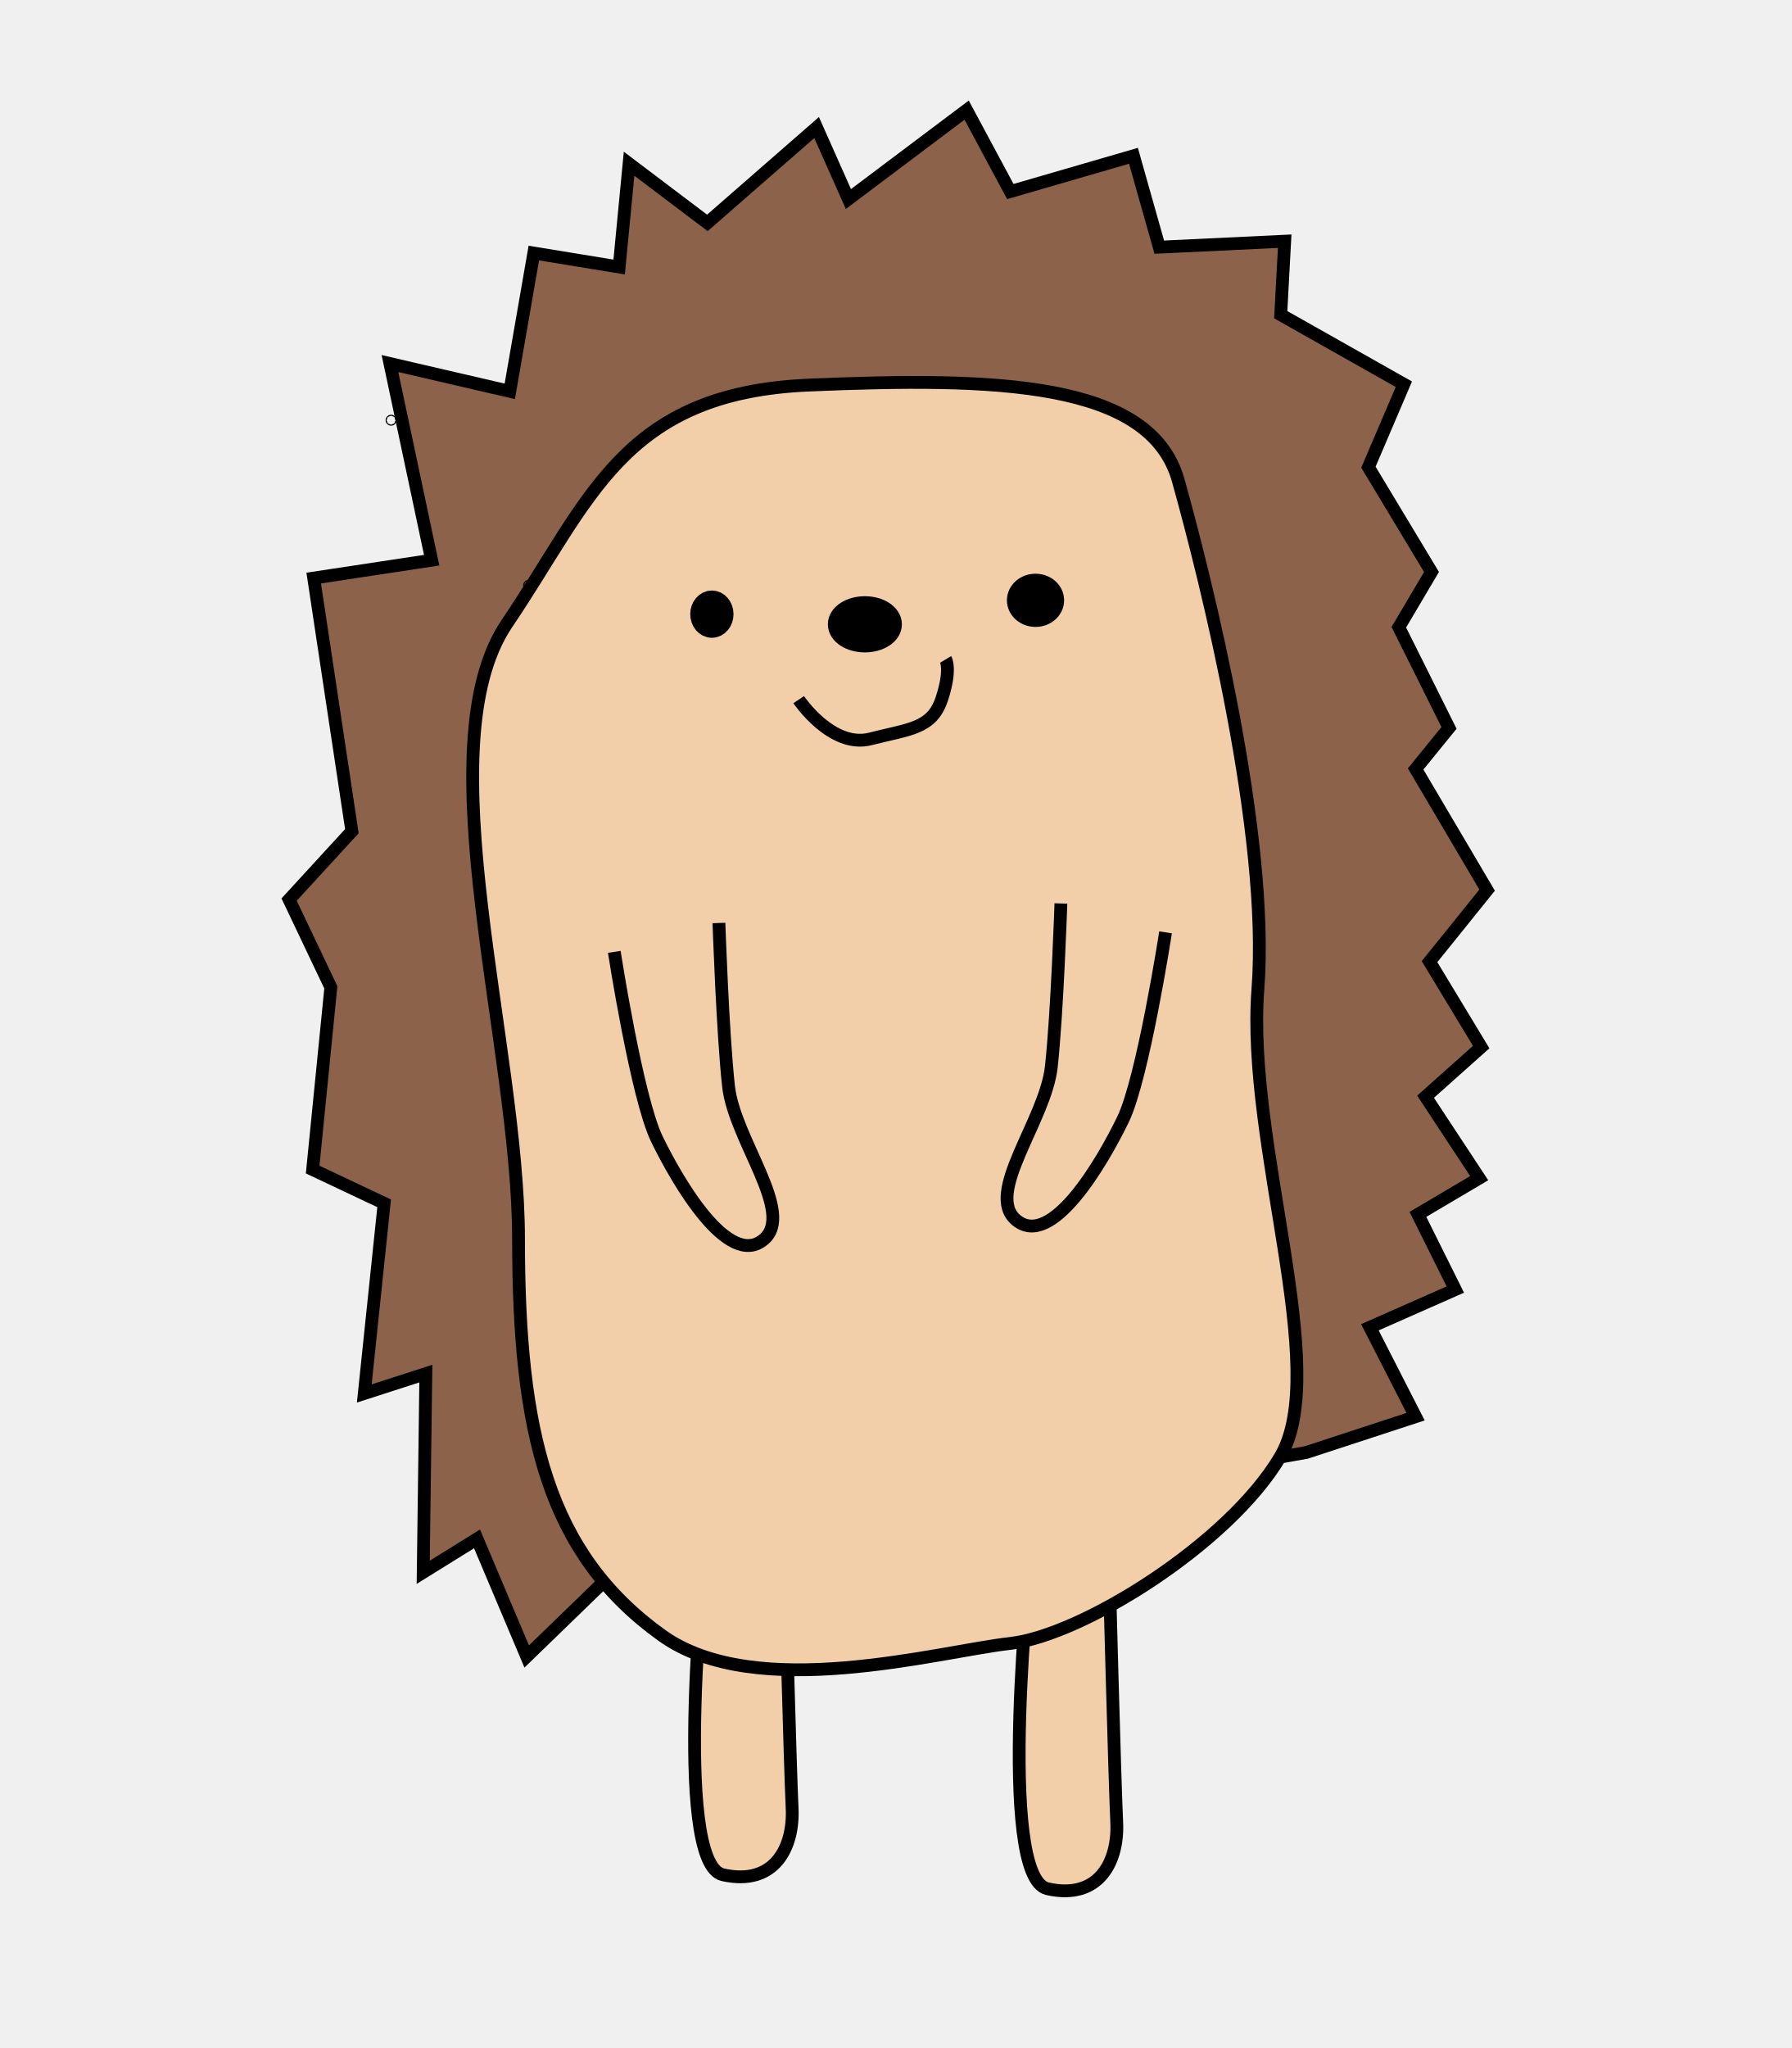
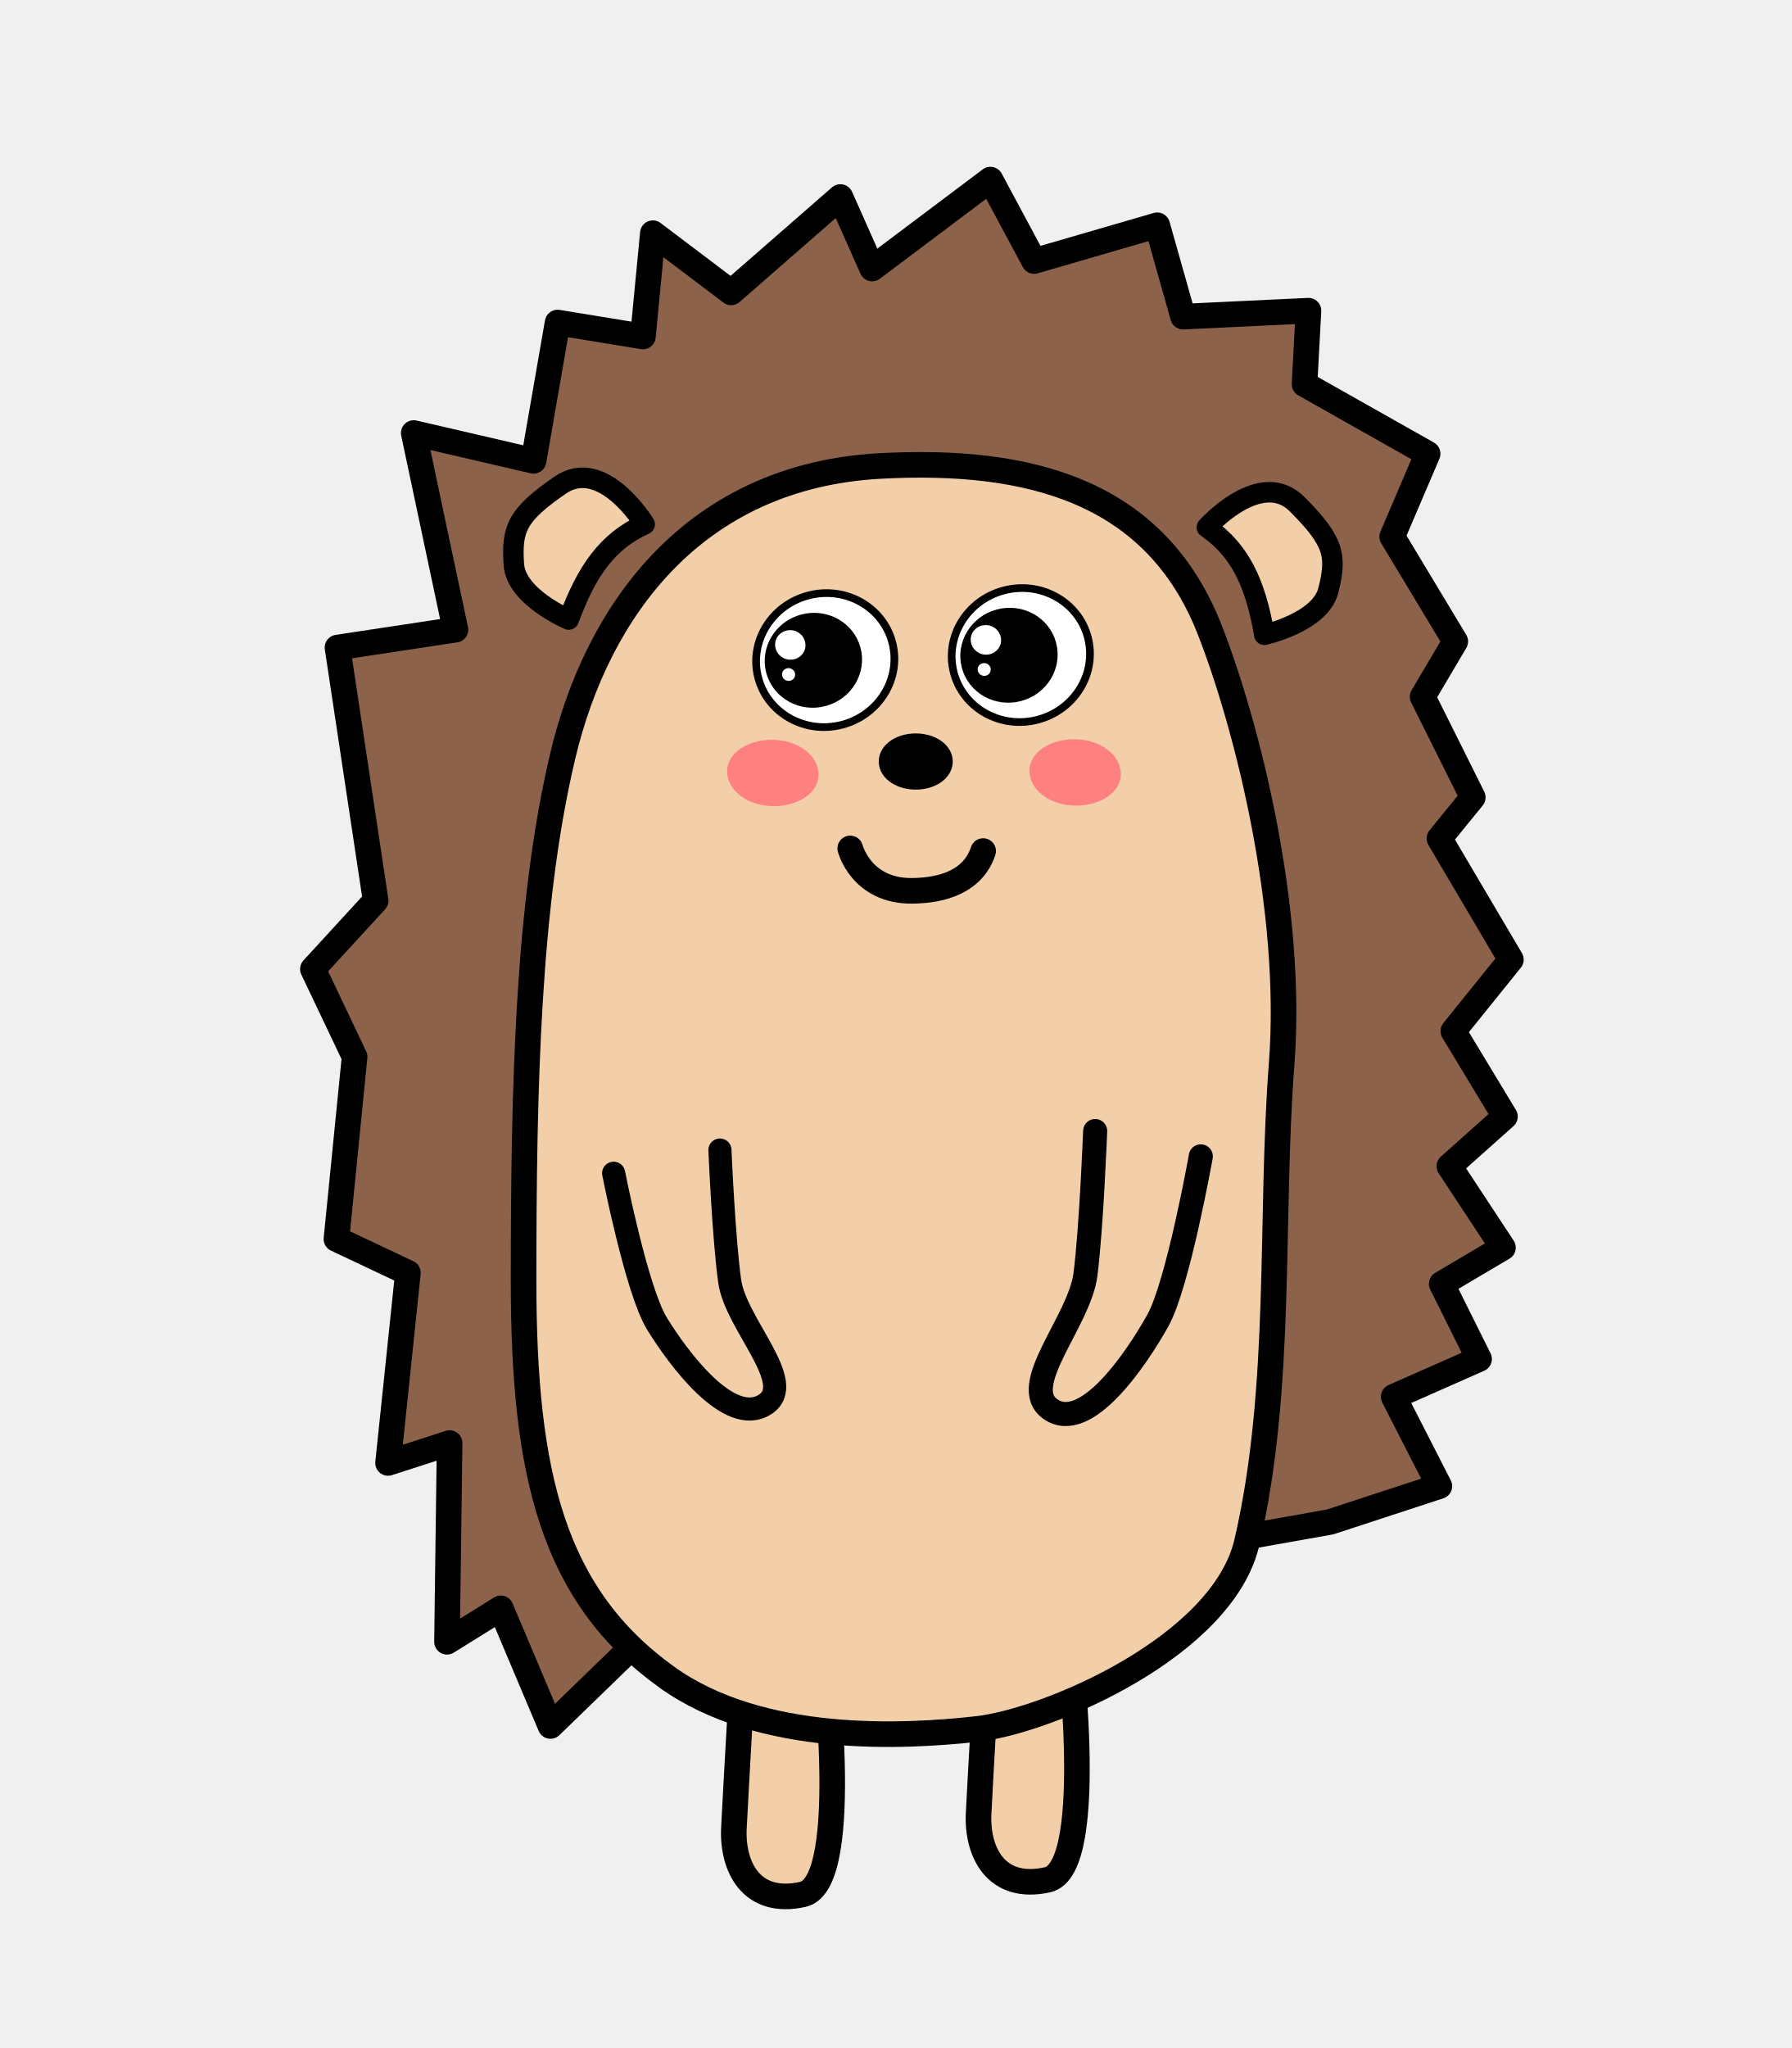
<svg xmlns="http://www.w3.org/2000/svg" width="70mm" height="80mm" viewBox="0 0 70 80" version="1.1" id="svg74501">
  <defs id="defs74498" />
  <g id="layer1">
-     <circle id="path72033" style="font-variation-settings:normal;fill:#f2cfa9;fill-opacity:1;stroke:#000000;stroke-width:0.393;stroke-linecap:butt;stroke-linejoin:miter;stroke-miterlimit:4;stroke-dasharray:none;stroke-dashoffset:0;stroke-opacity:1;stop-color:#000000" cx="15.28" cy="16.414" r="0.019" />
-     <path style="font-variation-settings:normal;fill:#f2cfa9;fill-opacity:1;fill-rule:evenodd;stroke:#000000;stroke-width:0.393;stroke-linecap:butt;stroke-linejoin:miter;stroke-miterlimit:4;stroke-dasharray:none;stroke-dashoffset:0;stroke-opacity:1;stop-color:#000000" d="m 20.87,22.922 c 0,0 0.296,0.953 -1.643,-0.599 -1.94,-1.552 -1.552,-2.793 -0.931,-3.647 0.621,-0.854 2.561,-2.405 3.802,-1.397 1.242,1.009 2.173,1.785 2.173,1.785 z" id="path72070" />
-     <path style="font-variation-settings:normal;fill:#f2cfa9;fill-opacity:1;fill-rule:evenodd;stroke:#000000;stroke-width:0.393;stroke-linecap:butt;stroke-linejoin:miter;stroke-miterlimit:4;stroke-dasharray:none;stroke-dashoffset:0;stroke-opacity:1;stop-color:#000000" d="m 43.167,16.475 c 0,0 3.133,-2.865 4.762,-0.925 1.63,1.94 2.871,3.88 1.785,5.044 -1.086,1.164 -3.725,1.862 -3.725,1.862 z" id="path72072" />
-     <circle id="path72029" style="font-variation-settings:normal;fill:#f2cfa9;fill-opacity:1;stroke:#000000;stroke-width:0.393;stroke-linecap:butt;stroke-linejoin:miter;stroke-miterlimit:4;stroke-dasharray:none;stroke-dashoffset:0;stroke-opacity:1;stop-color:#000000" cx="20.654" cy="22.867" r="0.019" />
-     <path style="font-variation-settings:normal;vector-effect:none;fill:#8c634a;fill-opacity:1;fill-rule:evenodd;stroke:#000000;stroke-width:0.5;stroke-linecap:butt;stroke-linejoin:miter;stroke-miterlimit:4;stroke-dasharray:none;stroke-dashoffset:0;stroke-opacity:1;-inkscape-stroke:none;stop-color:#000000" d="m 23.816,61.57 -3.237,3.137 -1.941,-4.595 -2.102,1.306 0.102,-7.762 -2.405,0.776 0.776,-7.427 -2.793,-1.319 0.71,-7.118 -1.63,-3.428 2.452,-2.672 -1.491,-9.887 4.609,-0.698 -1.63,-7.682 4.682,1.086 0.939,-5.402 3.334,0.545 0.388,-4.035 3.059,2.312 4.268,-3.725 1.242,2.793 4.62,-3.473 1.707,3.181 4.811,-1.397 1.009,3.569 4.9,-0.233 -0.155,2.871 4.811,2.716 -1.385,3.24 2.465,4.094 -1.277,2.159 1.961,3.932 -1.304,1.604 2.793,4.733 -2.25,2.793 2.018,3.337 -2.173,1.94 2.095,3.181 -2.394,1.415 1.461,2.936 -3.337,1.474 1.785,3.492 -4.268,1.397 z" id="path73016" />
-     <circle id="path72031" style="font-variation-settings:normal;fill:#f2cfa9;fill-opacity:1;stroke:#000000;stroke-width:0.393;stroke-linecap:butt;stroke-linejoin:miter;stroke-miterlimit:4;stroke-dasharray:none;stroke-dashoffset:0;stroke-opacity:1;stop-color:#000000" cx="20.654" cy="22.867" r="0.019" />
-     <path style="font-variation-settings:normal;vector-effect:none;fill:#f2cfa9;fill-opacity:1;fill-rule:evenodd;stroke:#000000;stroke-width:0.5;stroke-linecap:butt;stroke-linejoin:miter;stroke-miterlimit:4;stroke-dasharray:none;stroke-dashoffset:0;stroke-opacity:1;-inkscape-stroke:none;stop-color:#000000" d="m 40.279,60.733 c 0,0 -1.381,12.596 0.652,13.048 2.034,0.452 2.776,-1.099 2.701,-2.605 -0.075,-1.506 -0.301,-10.092 -0.301,-10.092" id="path3198-0-0-6" />
-     <path style="font-variation-settings:normal;vector-effect:none;fill:#f2cfa9;fill-opacity:1;fill-rule:evenodd;stroke:#000000;stroke-width:0.5;stroke-linecap:butt;stroke-linejoin:miter;stroke-miterlimit:4;stroke-dasharray:none;stroke-dashoffset:0;stroke-opacity:1;-inkscape-stroke:none;stop-color:#000000" d="m 27.596,60.186 c 0,0 -1.381,12.596 0.652,13.048 2.034,0.452 2.776,-1.099 2.701,-2.605 -0.075,-1.506 -0.301,-10.092 -0.301,-10.092" id="path3200-4-8-2" />
-     <path style="font-variation-settings:normal;vector-effect:none;fill:#f2cfa9;fill-opacity:1;fill-rule:evenodd;stroke:#000000;stroke-width:0.5;stroke-linecap:butt;stroke-linejoin:miter;stroke-miterlimit:4;stroke-dasharray:none;stroke-dashoffset:0;stroke-opacity:1;-inkscape-stroke:none;stop-color:#000000" d="m 25.854,63.879 c -4.452,-3.203 -5.594,-7.904 -5.594,-15.473 0,-7.569 -3.711,-19.241 -0.452,-24.052 3.259,-4.811 4.501,-9.001 11.795,-9.312 7.294,-0.31 13.347,-0.155 14.433,3.725 1.086,3.88 3.577,13.822 3.112,19.874 -0.466,6.053 2.892,14.847 0.874,18.262 -2.018,3.414 -7.76,6.984 -10.553,7.294 -2.793,0.31 -9.929,2.333 -13.614,-0.318 z" id="path71956" />
-     <ellipse style="color:#000000;font-variation-settings:normal;overflow:visible;fill:#000000;fill-opacity:1;fill-rule:evenodd;stroke:#000000;stroke-width:0.915;stroke-linecap:butt;stroke-linejoin:miter;stroke-miterlimit:4;stroke-dasharray:none;stroke-dashoffset:0;stroke-opacity:1;stop-color:#000000" id="path72330" cx="27.814" cy="23.99" rx="0.388" ry="0.466" />
-     <ellipse style="color:#000000;font-variation-settings:normal;overflow:visible;fill:#000000;fill-opacity:1;fill-rule:evenodd;stroke:#000000;stroke-width:0.915;stroke-linecap:butt;stroke-linejoin:miter;stroke-miterlimit:4;stroke-dasharray:none;stroke-dashoffset:0;stroke-opacity:1;stop-color:#000000" id="path72332" cx="33.792" cy="24.387" rx="0.989" ry="0.64" />
-     <ellipse style="color:#000000;font-variation-settings:normal;overflow:visible;fill:#000000;fill-opacity:1;fill-rule:evenodd;stroke:#000000;stroke-width:0.915;stroke-linecap:butt;stroke-linejoin:miter;stroke-miterlimit:4;stroke-dasharray:none;stroke-dashoffset:0;stroke-opacity:1;stop-color:#000000" id="path72356" cx="40.459" cy="23.45" rx="0.66" ry="0.582" />
-     <path style="font-variation-settings:normal;vector-effect:none;fill:#f2cfa9;fill-opacity:1;fill-rule:evenodd;stroke:#000000;stroke-width:0.5;stroke-linecap:butt;stroke-linejoin:miter;stroke-miterlimit:4;stroke-dasharray:none;stroke-dashoffset:0;stroke-opacity:1;-inkscape-stroke:none;stop-color:#000000" d="m 31.206,27.331 c 0,0 1.291,1.92 2.804,1.532 1.513,-0.388 2.396,-0.39 2.784,-1.554 0.388,-1.164 0.155,-1.552 0.155,-1.552" id="path72451" />
-     <path style="font-variation-settings:normal;vector-effect:none;fill:#f2cfa9;fill-opacity:1;fill-rule:evenodd;stroke:#000000;stroke-width:0.5;stroke-linecap:butt;stroke-linejoin:miter;stroke-miterlimit:4;stroke-dasharray:none;stroke-dashoffset:0;stroke-opacity:1;-inkscape-stroke:none;stop-color:#000000" d="m 45.54,36.42 c 0,0 -0.884,5.702 -1.663,7.309 -0.824,1.699 -2.786,5.055 -4.16,3.941 -1.277,-1.036 1.128,-3.899 1.359,-5.997 0.231,-2.098 0.375,-6.381 0.375,-6.381" id="path72603" />
-     <path style="font-variation-settings:normal;vector-effect:none;fill:#f2cfa9;fill-opacity:1;fill-rule:evenodd;stroke:#000000;stroke-width:0.5;stroke-linecap:butt;stroke-linejoin:miter;stroke-miterlimit:4;stroke-dasharray:none;stroke-dashoffset:0;stroke-opacity:1;-inkscape-stroke:none;stop-color:#000000" d="m 24.001,37.182 c 0,0 0.884,5.702 1.663,7.309 0.824,1.699 2.786,5.055 4.16,3.941 1.277,-1.036 -1.128,-3.899 -1.359,-5.997 -0.231,-2.098 -0.375,-6.381 -0.375,-6.381" id="path72603-6" />
+     <path style="font-variation-settings:normal;fill:#f2cfa9;fill-opacity:1;fill-rule:evenodd;stroke:#000000;stroke-width:1;stroke-linecap:butt;stroke-linejoin:miter;stroke-miterlimit:4;stroke-dasharray:none;stroke-dashoffset:0;stroke-opacity:1;stop-color:#000000" d="m 32.118,63.944 c 0,0 1.279,9.604 -0.749,10.055 -2.028,0.451 -2.769,-1.096 -2.694,-2.598 0.075,-1.502 0.399,-7.108 0.399,-7.108" id="path3198-0-9-7-9" />
+     <path style="font-variation-settings:normal;fill:#f2cfa9;fill-opacity:1;fill-rule:evenodd;stroke:#000000;stroke-width:1;stroke-linecap:butt;stroke-linejoin:miter;stroke-miterlimit:4;stroke-dasharray:none;stroke-dashoffset:0;stroke-opacity:1;stop-color:#000000" d="m 41.679,63.373 c 0,0 1.279,9.604 -0.749,10.055 -2.028,0.451 -2.769,-1.096 -2.694,-2.598 0.075,-1.502 0.399,-7.108 0.399,-7.108" id="path3198-0-9-3-5-6" />
+     <path style="font-variation-settings:normal;fill:#8c634a;fill-opacity:1;fill-rule:evenodd;stroke:#000000;stroke-width:1;stroke-linecap:butt;stroke-linejoin:round;stroke-miterlimit:4;stroke-dasharray:none;stroke-dashoffset:0;stroke-opacity:1;stop-color:#000000" d="m 24.745,64.284 -3.237,3.137 -1.941,-4.595 -2.102,1.306 0.102,-7.762 -2.405,0.776 0.776,-7.427 -2.793,-1.319 0.71,-7.118 -1.63,-3.428 2.452,-2.672 -1.491,-9.887 4.609,-0.698 -1.63,-7.682 4.682,1.086 0.939,-5.402 3.334,0.545 0.388,-4.035 3.059,2.312 4.268,-3.725 1.242,2.793 4.62,-3.473 1.707,3.181 4.811,-1.397 1.009,3.569 4.9,-0.233 -0.155,2.871 4.811,2.716 -1.385,3.24 2.465,4.094 -1.277,2.159 1.961,3.932 -1.304,1.604 2.793,4.733 -2.25,2.793 2.018,3.337 -2.173,1.94 2.095,3.181 -2.394,1.415 1.461,2.936 -3.337,1.474 1.785,3.492 -4.268,1.397 z" id="path73016-0-5" />
+     <path style="font-variation-settings:normal;fill:#f2cfa9;fill-opacity:1;fill-rule:evenodd;stroke:#000000;stroke-width:1;stroke-linecap:butt;stroke-linejoin:miter;stroke-miterlimit:4;stroke-dasharray:none;stroke-dashoffset:0;stroke-opacity:1;stop-color:#000000" d="m 26.051,65.513 c -4.452,-3.203 -5.594,-7.904 -5.594,-15.473 0,-7.569 0.158,-14.744 1.535,-20.531 1.345,-5.653 5.123,-10.919 12.413,-11.308 5.815,-0.31 10.734,0.979 12.855,6.387 1.471,3.751 3.281,10.913 2.816,16.965 -0.466,6.053 0.051,12.62 -1.357,18.692 -0.943,4.066 -7.76,6.984 -10.553,7.294 -2.793,0.31 -8.43,0.625 -12.114,-2.026 z" id="path71956-6-4" />
+     <ellipse style="color:#000000;font-variation-settings:normal;overflow:visible;fill:#000000;fill-opacity:1;fill-rule:evenodd;stroke:#000000;stroke-width:0.915;stroke-linecap:butt;stroke-linejoin:miter;stroke-miterlimit:4;stroke-dasharray:none;stroke-dashoffset:0;stroke-opacity:1;stop-color:#000000" id="path72332-0-8" cx="35.78" cy="29.747" rx="0.989" ry="0.64" />
+     <path style="font-variation-settings:normal;fill:#f2cfa9;fill-opacity:1;fill-rule:evenodd;stroke:#000000;stroke-width:0.941;stroke-linecap:round;stroke-linejoin:miter;stroke-miterlimit:4;stroke-dasharray:none;stroke-dashoffset:0;stroke-opacity:1;stop-color:#000000" d="m 46.917,45.171 c 0,0 -0.892,5.002 -1.679,6.412 -0.832,1.49 -2.813,4.435 -4.199,3.458 -1.289,-0.908 1.139,-3.421 1.372,-5.262 0.233,-1.841 0.379,-5.598 0.379,-5.598" id="path72603-2-9" />
+     <path style="font-variation-settings:normal;fill:#f2cfa9;fill-opacity:1;fill-rule:evenodd;stroke:#000000;stroke-width:0.903;stroke-linecap:round;stroke-linejoin:miter;stroke-miterlimit:4;stroke-dasharray:none;stroke-dashoffset:0;stroke-opacity:1;stop-color:#000000" d="m 23.976,45.83 c 0,0 0.898,4.577 1.689,5.868 0.837,1.364 2.829,4.058 4.225,3.164 1.297,-0.831 -1.146,-3.13 -1.38,-4.815 -0.235,-1.684 -0.381,-5.123 -0.381,-5.123" id="path72603-6-2-7" />
+     <path style="font-variation-settings:normal;fill:#f2cfa9;fill-opacity:1;fill-rule:evenodd;stroke:#000000;stroke-width:1;stroke-linecap:round;stroke-linejoin:round;stroke-miterlimit:4;stroke-dasharray:none;stroke-dashoffset:0;stroke-opacity:1;stop-color:#000000" d="m 33.22,33.142 c 0,0 0.429,1.672 2.41,1.656 1.242,-0.01 2.396,-0.39 2.784,-1.554" id="path72451-3" />
+     <ellipse style="color:#000000;font-variation-settings:normal;overflow:visible;fill:#ff8080;fill-opacity:1;fill-rule:evenodd;stroke:#ff8080;stroke-width:1.295;stroke-linecap:butt;stroke-linejoin:miter;stroke-miterlimit:4;stroke-dasharray:none;stroke-dashoffset:0;stroke-opacity:1;stop-color:#000000" id="path72356-4-5-8-4-9" cx="-17.453" cy="35.804" rx="1.097" ry="0.701" transform="matrix(-0.9835353,0.1807159,0.3639511,0.931418,0,0)" />
+     <ellipse style="color:#000000;font-variation-settings:normal;overflow:visible;fill:#ff8080;fill-opacity:1;fill-rule:evenodd;stroke:#ff8080;stroke-width:1.295;stroke-linecap:butt;stroke-linejoin:miter;stroke-miterlimit:4;stroke-dasharray:none;stroke-dashoffset:0;stroke-opacity:1;stop-color:#000000" id="path72356-4-5-8-4-9-7" cx="-28.664" cy="37.956" rx="1.097" ry="0.701" transform="matrix(-0.9835353,0.1807159,0.3639511,0.931418,0,0)" />
+     <path style="font-variation-settings:normal;fill:#f2cfa9;fill-opacity:1;fill-rule:evenodd;stroke:#000000;stroke-width:0.802;stroke-linecap:butt;stroke-linejoin:round;stroke-miterlimit:4;stroke-dasharray:none;stroke-dashoffset:0;stroke-opacity:1;stop-color:#000000" d="m 47.154,20.599 c 0,0 2.094,-2.344 3.528,-0.903 1.434,1.441 1.569,1.998 1.214,3.378 -0.318,1.237 -2.496,1.721 -2.496,1.721 -0.347,-2.012 -0.944,-3.293 -2.245,-4.195 z" id="path72072-4-7" />
+     <path style="font-variation-settings:normal;fill:#f2cfa9;fill-opacity:1;fill-rule:evenodd;stroke:#000000;stroke-width:0.802;stroke-linecap:butt;stroke-linejoin:round;stroke-miterlimit:4;stroke-dasharray:none;stroke-dashoffset:0;stroke-opacity:1;stop-color:#000000" d="m 25.188,20.48 c 0,0 -1.635,-2.684 -3.306,-1.527 -1.671,1.158 -1.904,1.681 -1.805,3.103 0.089,1.274 2.144,2.144 2.144,2.144 0.705,-1.916 1.524,-3.068 2.967,-3.72 z" id="path72072-4-7-6" />
+     <g id="g1667" transform="translate(0.6409363,-0.246514)">
+       <ellipse style="color:#000000;font-variation-settings:normal;overflow:visible;fill:#ffffff;fill-opacity:1;fill-rule:evenodd;stroke:#000000;stroke-width:0.3;stroke-linecap:butt;stroke-linejoin:miter;stroke-miterlimit:4;stroke-dasharray:none;stroke-dashoffset:0;stroke-opacity:1;stop-color:#000000" id="ellipse3188-4-2-6-3-0-4-6" cx="-31.221" cy="-35.112" rx="2.708" ry="2.61" transform="rotate(165)" />
+       <ellipse style="color:#000000;font-variation-settings:normal;overflow:visible;vector-effect:none;fill:#000000;fill-opacity:1;fill-rule:evenodd;stroke:#000000;stroke-width:0.701;stroke-linecap:butt;stroke-linejoin:miter;stroke-miterlimit:4;stroke-dasharray:none;stroke-dashoffset:0;stroke-opacity:1;-inkscape-stroke:none;stop-color:#000000" id="ellipse3190-0-1-4-3-4-7-4" cx="-30.771" cy="-34.999" rx="1.555" ry="1.499" transform="rotate(165)" />
+       <ellipse style="color:#000000;font-variation-settings:normal;overflow:visible;vector-effect:none;fill:#ffffff;fill-opacity:1;fill-rule:evenodd;stroke:#ffffff;stroke-width:0.219;stroke-linecap:butt;stroke-linejoin:miter;stroke-miterlimit:4;stroke-dasharray:none;stroke-dashoffset:0;stroke-opacity:1;-inkscape-stroke:none;stop-color:#000000" id="ellipse3190-0-1-4-3-4-8-8-3" cx="43.122" cy="-14.578" rx="0.486" ry="0.468" transform="matrix(0.9659258,0.258819,0.258819,-0.9659258,0,0)" />
+       <ellipse style="color:#000000;font-variation-settings:normal;overflow:visible;vector-effect:none;fill:#ffffff;fill-opacity:1;fill-rule:evenodd;stroke:#ffffff;stroke-width:0.094;stroke-linecap:butt;stroke-linejoin:miter;stroke-miterlimit:4;stroke-dasharray:none;stroke-dashoffset:0;stroke-opacity:1;-inkscape-stroke:none;stop-color:#000000" id="ellipse3190-0-1-4-3-4-8-8-9-3" cx="43.357" cy="-15.712" rx="0.21" ry="0.202" transform="matrix(0.9659258,0.258819,0.258819,-0.9659258,0,0)" />
+     </g>
+     <g id="g1673" transform="translate(0.09860558,0.04930279)">
+       <ellipse style="color:#000000;font-variation-settings:normal;overflow:visible;fill:#ffffff;fill-opacity:1;fill-rule:evenodd;stroke:#000000;stroke-width:0.3;stroke-linecap:butt;stroke-linejoin:miter;stroke-miterlimit:4;stroke-dasharray:none;stroke-dashoffset:0;stroke-opacity:1;stop-color:#000000" id="ellipse3188-4-2-6-3-0-4-6-3" cx="-24.389" cy="-33.179" rx="2.708" ry="2.61" transform="rotate(165)" />
+       <ellipse style="color:#000000;font-variation-settings:normal;overflow:visible;vector-effect:none;fill:#000000;fill-opacity:1;fill-rule:evenodd;stroke:#000000;stroke-width:0.701;stroke-linecap:butt;stroke-linejoin:miter;stroke-miterlimit:4;stroke-dasharray:none;stroke-dashoffset:0;stroke-opacity:1;-inkscape-stroke:none;stop-color:#000000" id="ellipse3190-0-1-4-3-4-7-4-8" cx="-23.939" cy="-33.066" rx="1.555" ry="1.499" transform="rotate(165)" />
+       <ellipse style="color:#000000;font-variation-settings:normal;overflow:visible;vector-effect:none;fill:#ffffff;fill-opacity:1;fill-rule:evenodd;stroke:#ffffff;stroke-width:0.219;stroke-linecap:butt;stroke-linejoin:miter;stroke-miterlimit:4;stroke-dasharray:none;stroke-dashoffset:0;stroke-opacity:1;-inkscape-stroke:none;stop-color:#000000" id="ellipse3190-0-1-4-3-4-8-8-3-6" cx="36.238" cy="-16.32" rx="0.486" ry="0.468" transform="matrix(0.9659258,0.258819,0.258819,-0.9659258,0,0)" />
+       <ellipse style="color:#000000;font-variation-settings:normal;overflow:visible;vector-effect:none;fill:#ffffff;fill-opacity:1;fill-rule:evenodd;stroke:#ffffff;stroke-width:0.094;stroke-linecap:butt;stroke-linejoin:miter;stroke-miterlimit:4;stroke-dasharray:none;stroke-dashoffset:0;stroke-opacity:1;-inkscape-stroke:none;stop-color:#000000" id="ellipse3190-0-1-4-3-4-8-8-9-3-0" cx="36.473" cy="-17.454" rx="0.21" ry="0.202" transform="matrix(0.9659258,0.258819,0.258819,-0.9659258,0,0)" />
+     </g>
  </g>
</svg>
